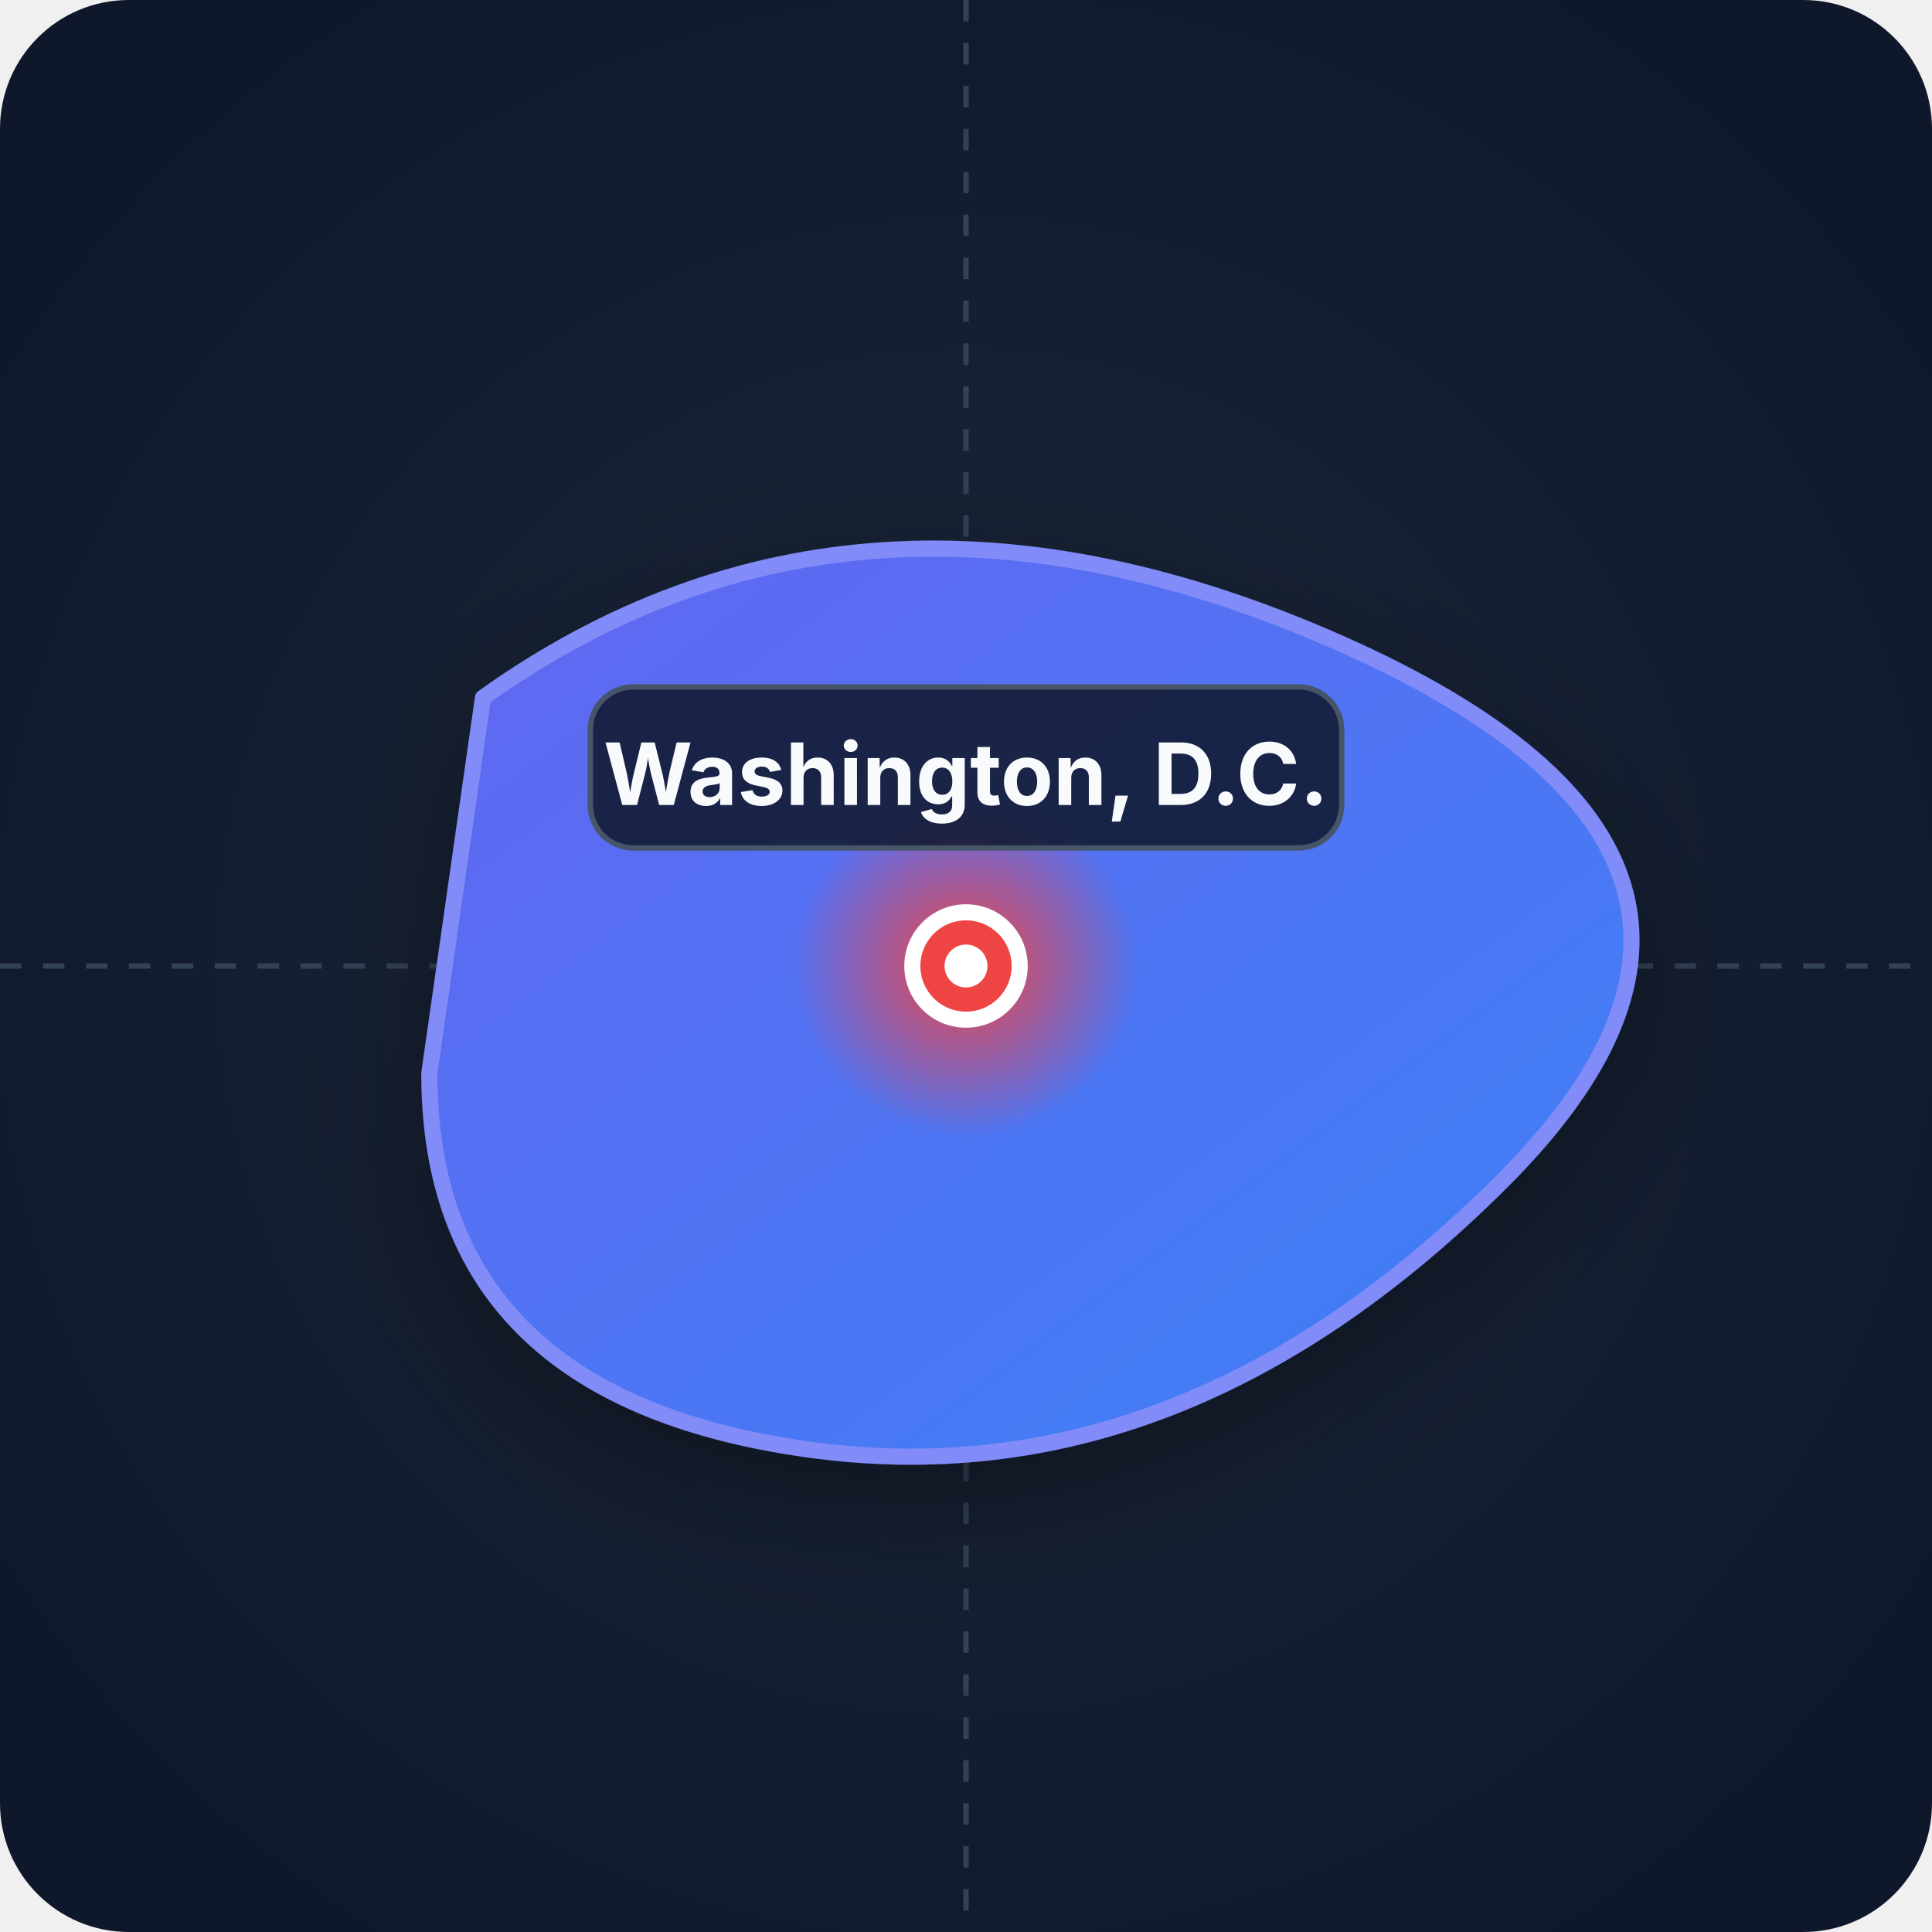
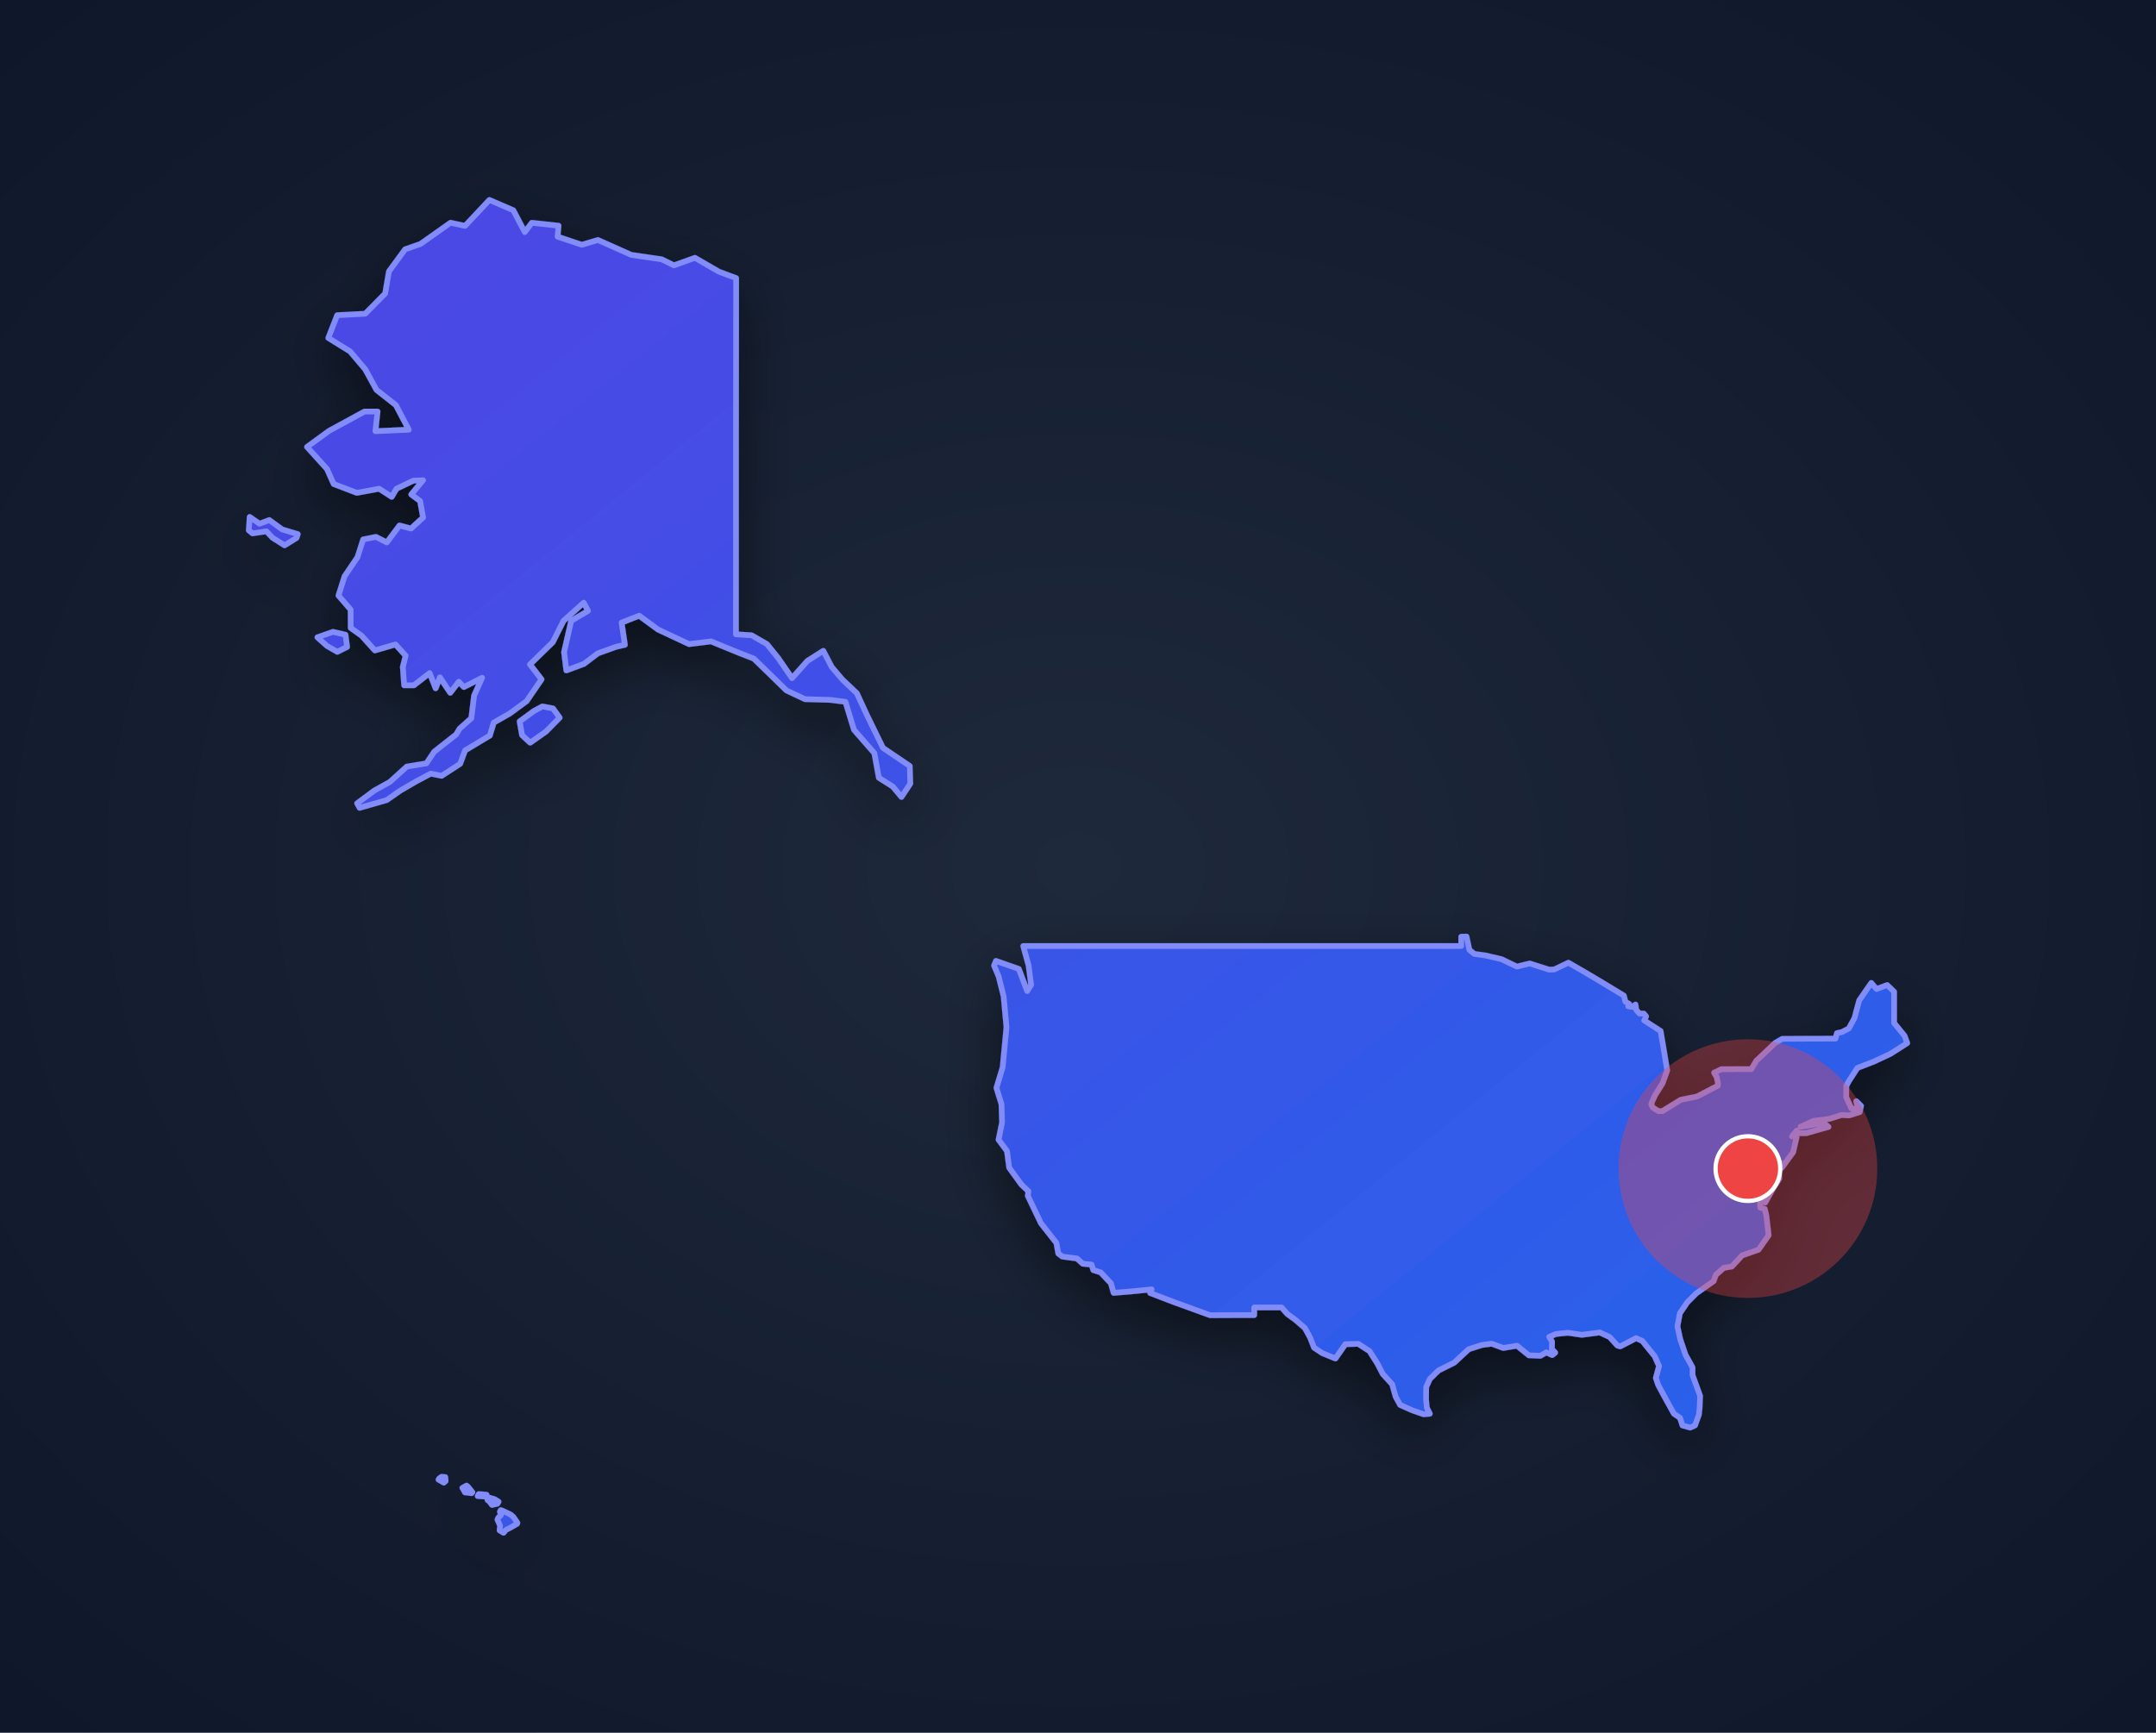
- <svg xmlns="http://www.w3.org/2000/svg" viewBox="138.81 66.01 180 180" width="100%" height="100%">
+ <svg xmlns="http://www.w3.org/2000/svg" viewBox="-16.70 -8.17 302.83 243.44" width="100%" height="100%">
  <defs>
-     <radialGradient id="bgGrad" cx="50%" cy="50%" r="60%">
+     <radialGradient id="bgGrad_us" cx="50%" cy="50%" r="70%">
      <stop offset="0%" stop-color="#1E293B" />
      <stop offset="100%" stop-color="#0F172A" />
    </radialGradient>
-     <radialGradient id="pinGlow" cx="50%" cy="50%" r="50%">
-       <stop offset="0%" stop-color="#EF4444" stop-opacity="1" />
-       <stop offset="100%" stop-color="#EF4444" stop-opacity="0" />
-     </radialGradient>
-     <linearGradient id="countryGrad" x1="0%" y1="0%" x2="100%" y2="100%">
-       <stop offset="0%" stop-color="#6366F1" />
-       <stop offset="100%" stop-color="#3B82F6" />
+     <linearGradient id="realCountryGrad_us" x1="0%" y1="0%" x2="100%" y2="100%">
+       <stop offset="0%" stop-color="#4F46E5" />
+       <stop offset="100%" stop-color="#2563EB" />
    </linearGradient>
-     <filter id="shadow" x="-20%" y="-20%" width="140%" height="140%">
-       <feDropShadow dx="0" dy="4" stdDeviation="6" flood-color="#000" flood-opacity="0.4" />
+     <filter id="shadow_us" x="-20%" y="-20%" width="140%" height="140%">
+       <feDropShadow dx="0" dy="3" stdDeviation="4" flood-color="#000" flood-opacity="0.5" />
    </filter>
  </defs>
-   <rect x="138.81" y="66.01" width="180" height="180" rx="12" fill="url(#bgGrad)" />
-   <path d="M 138.81 156.01 H 318.81 M 228.81 66.01 V 246.01" stroke="#334155" stroke-width="0.5" stroke-dasharray="2,2" />
-   <g filter="url(#shadow)">
-     <path d="M 183.81 131.01 Q 218.81 106.01 263.81 126.01 T 278.81 176.01 T 213.81 201.01 T 178.81 166.01 Z" fill="url(#countryGrad)" stroke="#818CF8" stroke-width="1.5" stroke-linejoin="round" />
+   <rect x="-16.70" y="-8.17" width="302.83" height="243.44" fill="url(#bgGrad_us)" />
+   <g filter="url(#shadow_us)">
+     <path d="M 127.02 124.74 L 133.33 124.74 L 139.93 124.74 L 142.12 124.74 L 148.89 124.74 L 155.44 124.74 L 162.11 124.74 L 168.78 124.74 L 176.33 124.74 L 183.94 124.74 L 188.54 124.74 L 188.54 123.43 L 189.29 123.41 L 189.69 125.28 L 190.38 125.85 L 191.93 126.06 L 194.2 126.59 L 196.36 127.63 L 198.16 127.19 L 200.89 128.06 L 201.62 128.03 L 203.6 127.08 L 205.69 128.29 L 207.86 129.57 L 209.66 130.66 L 211.39 131.71 L 211.6 132.56 L 212.13 132.88 L 211.99 133.2 L 212.59 133.3 L 213.02 132.96 L 213.13 133.73 L 213.58 134.23 L 214.19 134.23 L 214.51 134.63 L 214.24 135.19 L 216.55 136.68 L 217.03 139.53 L 217.47 142.22 L 216.82 144.02 L 215.78 145.68 L 215.29 146.73 L 215.24 147.05 L 215.49 147.47 L 216.24 147.94 L 216.8 147.94 L 219.38 146.35 L 221.67 145.88 L 224.58 144.37 L 224.62 144.07 L 224.42 143.14 L 224.06 142.54 L 225.07 142.05 L 227.25 142.04 L 229.29 142.04 L 230.0 140.84 L 230.28 140.6 L 232.63 138.36 L 233.63 137.78 L 237.0 137.76 L 241.1 137.75 L 241.32 136.98 L 242.03 136.82 L 242.98 136.33 L 243.77 134.88 L 244.44 132.38 L 246.14 129.92 L 246.88 130.78 L 248.37 130.22 L 249.35 131.16 L 249.35 135.56 L 250.81 137.35 L 251.19 138.38 L 248.82 139.89 L 246.53 140.96 L 244.19 141.87 L 243.01 143.69 L 242.63 144.37 L 242.61 145.97 L 243.34 147.56 L 244.27 147.63 L 244.03 146.54 L 244.7 147.2 L 244.52 148.06 L 243.02 148.54 L 241.95 148.48 L 240.31 149.0 L 239.34 149.14 L 238.05 149.29 L 236.2 150.14 L 239.46 149.59 L 240.12 150.15 L 237.01 151.03 L 235.6 151.03 L 235.66 150.67 L 234.99 151.48 L 235.64 151.62 L 235.16 153.7 L 233.54 155.92 L 233.38 155.18 L 232.89 155.03 L 232.16 154.31 L 232.62 155.86 L 233.17 156.37 L 233.21 157.44 L 232.49 158.54 L 231.24 160.78 L 231.04 160.67 L 231.73 158.76 L 230.59 157.68 L 230.33 155.31 L 229.91 156.55 L 230.38 158.35 L 228.91 157.91 L 230.44 158.81 L 230.54 161.48 L 231.17 161.67 L 231.4 162.63 L 231.72 165.38 L 230.3 167.4 L 228.01 168.2 L 226.54 169.77 L 225.43 169.95 L 224.31 170.93 L 223.99 171.82 L 221.55 173.54 L 220.3 174.79 L 219.25 176.34 L 218.91 178.18 L 219.3 179.97 L 220.04 182.16 L 221.03 183.95 L 221.04 185.04 L 222.1 187.95 L 222.03 189.62 L 221.93 190.58 L 221.38 192.09 L 220.71 192.4 L 219.62 192.1 L 219.27 191.02 L 218.42 190.45 L 217.24 188.32 L 216.21 186.41 L 215.88 185.43 L 216.33 183.75 L 215.71 182.36 L 213.98 180.22 L 213.11 179.83 L 210.87 180.99 L 210.47 180.86 L 209.39 179.67 L 208.0 179.03 L 205.49 179.36 L 203.52 179.07 L 201.82 179.25 L 200.9 179.65 L 201.3 180.33 L 201.27 181.37 L 201.74 181.87 L 201.32 182.21 L 200.49 181.83 L 199.66 182.31 L 198.04 182.24 L 196.38 180.89 L 194.45 181.21 L 192.83 180.61 L 191.45 180.79 L 189.58 181.39 L 187.55 183.28 L 185.35 184.37 L 184.13 185.57 L 183.62 186.7 L 183.6 188.42 L 183.71 189.61 L 184.13 190.45 L 183.27 190.53 L 181.69 189.98 L 179.96 189.21 L 179.33 188.05 L 178.84 186.3 L 177.53 184.87 L 176.76 183.38 L 175.65 181.64 L 174.08 180.63 L 172.27 180.68 L 170.87 182.69 L 169.02 181.93 L 167.87 181.16 L 167.32 179.75 L 166.58 178.4 L 165.26 177.26 L 164.13 176.44 L 163.32 175.52 L 159.47 175.52 L 159.46 176.59 L 157.7 176.59 L 153.28 176.61 L 148.21 174.77 L 144.86 173.49 L 145.06 172.98 L 142.24 173.26 L 139.72 173.47 L 139.34 172.12 L 137.9 170.59 L 136.87 170.27 L 136.62 169.5 L 135.38 169.37 L 134.58 168.64 L 132.52 168.37 L 131.95 167.94 L 131.68 166.45 L 129.52 163.7 L 127.67 159.84 L 127.75 159.19 L 126.77 158.26 L 125.05 155.88 L 124.74 153.54 L 123.56 151.95 L 124.05 149.52 L 123.97 146.97 L 123.26 144.67 L 124.13 141.79 L 124.4 138.98 L 124.67 136.13 L 124.27 131.82 L 123.57 129.02 L 122.92 127.48 L 123.19 126.83 L 126.4 127.96 L 127.58 131.07 L 128.13 130.2 L 127.78 127.49 L 127.02 124.74 Z M 54.66 204.44 L 55.06 204.64 L 55.42 204.96 L 55.98 205.78 L 55.93 205.92 L 55.06 206.42 L 54.35 206.79 L 54.03 207.18 L 53.47 206.84 L 53.54 206.18 L 53.17 205.33 L 53.28 205.06 L 53.67 204.68 L 53.51 204.21 L 53.64 203.99 L 53.81 204.04 L 54.66 204.44 Z M 53.34 202.81 L 53.16 203.1 L 52.41 203.27 L 52.03 202.77 L 51.77 202.57 L 51.75 202.43 L 51.97 202.22 L 52.76 202.45 L 53.34 202.81 Z M 51.65 201.83 L 51.58 202.09 L 50.39 202.02 L 50.55 201.73 L 51.65 201.83 Z M 48.83 200.54 L 49.02 200.69 L 49.66 201.48 L 49.54 201.62 L 49.38 201.59 L 48.61 201.51 L 48.32 200.97 L 48.24 200.87 L 48.83 200.54 Z M 45.85 199.35 L 45.9 199.91 L 45.64 200.14 L 44.89 199.71 L 45.0 199.53 L 45.34 199.3 L 45.85 199.35 Z M 30.07 80.6 L 31.83 81.01 L 32.05 82.72 L 30.68 83.41 L 29.23 82.58 L 27.88 81.37 L 30.07 80.6 Z M 59.49 91.08 L 60.97 91.36 L 61.91 92.66 L 59.99 94.61 L 57.77 96.17 L 56.63 95.12 L 56.29 93.19 L 58.3 91.72 L 59.49 91.08 Z M 86.7 30.9 L 86.7 30.9 L 86.68 52.83 L 86.67 80.95 L 88.86 81.08 L 91.02 82.32 L 92.58 84.25 L 94.55 87.11 L 96.71 84.68 L 98.94 83.26 L 100.12 85.53 L 101.62 87.3 L 103.65 89.22 L 105.04 92.23 L 107.32 96.9 L 111.09 99.45 L 111.16 101.93 L 109.92 103.8 L 109.92 103.8 L 109.92 103.8 L 108.7 102.34 L 106.74 101.1 L 106.11 97.64 L 103.25 94.36 L 102.05 90.43 L 99.92 90.16 L 96.38 90.06 L 93.78 88.84 L 89.18 84.36 L 87.05 83.53 L 83.17 81.94 L 80.09 82.32 L 75.72 80.27 L 73.08 78.33 L 70.61 79.3 L 71.07 82.42 L 69.84 82.7 L 67.27 83.62 L 65.32 85.1 L 62.85 86.02 L 62.53 83.45 L 63.53 79.06 L 65.9 77.65 L 65.29 76.5 L 62.45 79.05 L 60.94 82.05 L 57.74 85.18 L 59.36 87.28 L 57.26 90.34 L 54.87 92.09 L 52.65 93.35 L 52.1 95.17 L 48.63 97.26 L 47.93 99.14 L 45.33 100.83 L 43.8 100.52 L 41.73 101.62 L 39.47 102.94 L 37.62 104.24 L 33.81 105.33 L 33.46 104.69 L 35.89 102.89 L 38.07 101.68 L 40.44 99.53 L 43.19 99.08 L 44.29 97.44 L 47.37 95.02 L 47.86 94.2 L 49.5 92.74 L 49.89 89.57 L 51.02 87.05 L 48.46 88.35 L 47.74 87.61 L 46.54 89.16 L 45.09 86.99 L 44.49 88.53 L 43.65 86.39 L 41.43 88.11 L 40.07 88.11 L 39.88 85.54 L 40.28 83.94 L 38.85 82.37 L 35.96 83.21 L 34.08 81.13 L 32.56 80.05 L 32.55 77.47 L 30.84 75.5 L 31.7 72.79 L 33.51 70.12 L 34.31 67.62 L 36.1 67.26 L 37.63 68.04 L 39.42 65.66 L 41.03 66.09 L 42.73 64.54 L 42.31 62.22 L 41.07 61.3 L 42.72 59.3 L 41.35 59.36 L 38.99 60.49 L 38.32 61.63 L 36.56 60.49 L 33.42 61.07 L 30.17 59.83 L 29.23 57.72 L 26.42 54.62 L 29.54 52.35 L 34.5 49.65 L 36.33 49.65 L 36.03 52.41 L 40.72 52.2 L 38.91 48.75 L 36.18 46.6 L 34.6 43.71 L 32.47 41.2 L 29.41 39.31 L 30.66 36.11 L 34.6 35.91 L 37.4 33.07 L 37.93 29.96 L 40.2 26.86 L 42.37 26.1 L 46.58 23.12 L 48.62 23.57 L 52.04 19.92 L 55.4 21.37 L 57.01 24.44 L 58.0 23.13 L 61.76 23.54 L 61.62 25.08 L 65.02 26.22 L 67.29 25.55 L 71.97 27.64 L 76.24 28.26 L 77.96 29.11 L 80.91 28.05 L 84.28 30.0 L 86.7 30.9 L 86.7 30.9 Z M 18.37 64.45 L 19.75 65.41 L 21.13 64.89 L 22.93 66.21 L 25.13 66.87 L 24.95 67.41 L 23.27 68.45 L 21.58 67.38 L 20.73 66.48 L 18.77 66.77 L 18.24 66.34 L 18.37 64.45 Z" fill="url(#realCountryGrad_us)" stroke="#818CF8" stroke-width="0.8" stroke-linejoin="round" />
  </g>
-   <circle cx="228.81" cy="156.01" r="16" fill="url(#pinGlow)">
-     <animate attributeName="r" values="10;22;10" dur="2.5s" repeatCount="indefinite" />
-     <animate attributeName="opacity" values="0.8;0.2;0.8" dur="2.5s" repeatCount="indefinite" />
+   <circle cx="228.81" cy="156.01" r="18.17" fill="#EF4444" fill-opacity="0.35">
+     <animate attributeName="r" values="12.113;24.227;12.113" dur="2s" repeatCount="indefinite" />
  </circle>
-   <circle cx="228.81" cy="156.01" r="5" fill="#EF4444" stroke="#FFFFFF" stroke-width="1.5" />
-   <circle cx="228.81" cy="156.01" r="2" fill="#FFFFFF" />
-   <g transform="translate(228.81, 144.01)">
-     <rect x="-35" y="-14" width="70" height="15" rx="4" fill="#0F172A" fill-opacity="0.85" stroke="#475569" stroke-width="0.5" />
-     <text x="0" y="-3" font-family="system-ui, -apple-system, sans-serif" font-size="8" font-weight="bold" fill="#F8FAFC" text-anchor="middle">Washington, D.C.</text>
-   </g>
+   <circle cx="228.81" cy="156.01" r="4.543" fill="#EF4444" stroke="#FFFFFF" stroke-width="0.6" />
</svg>
